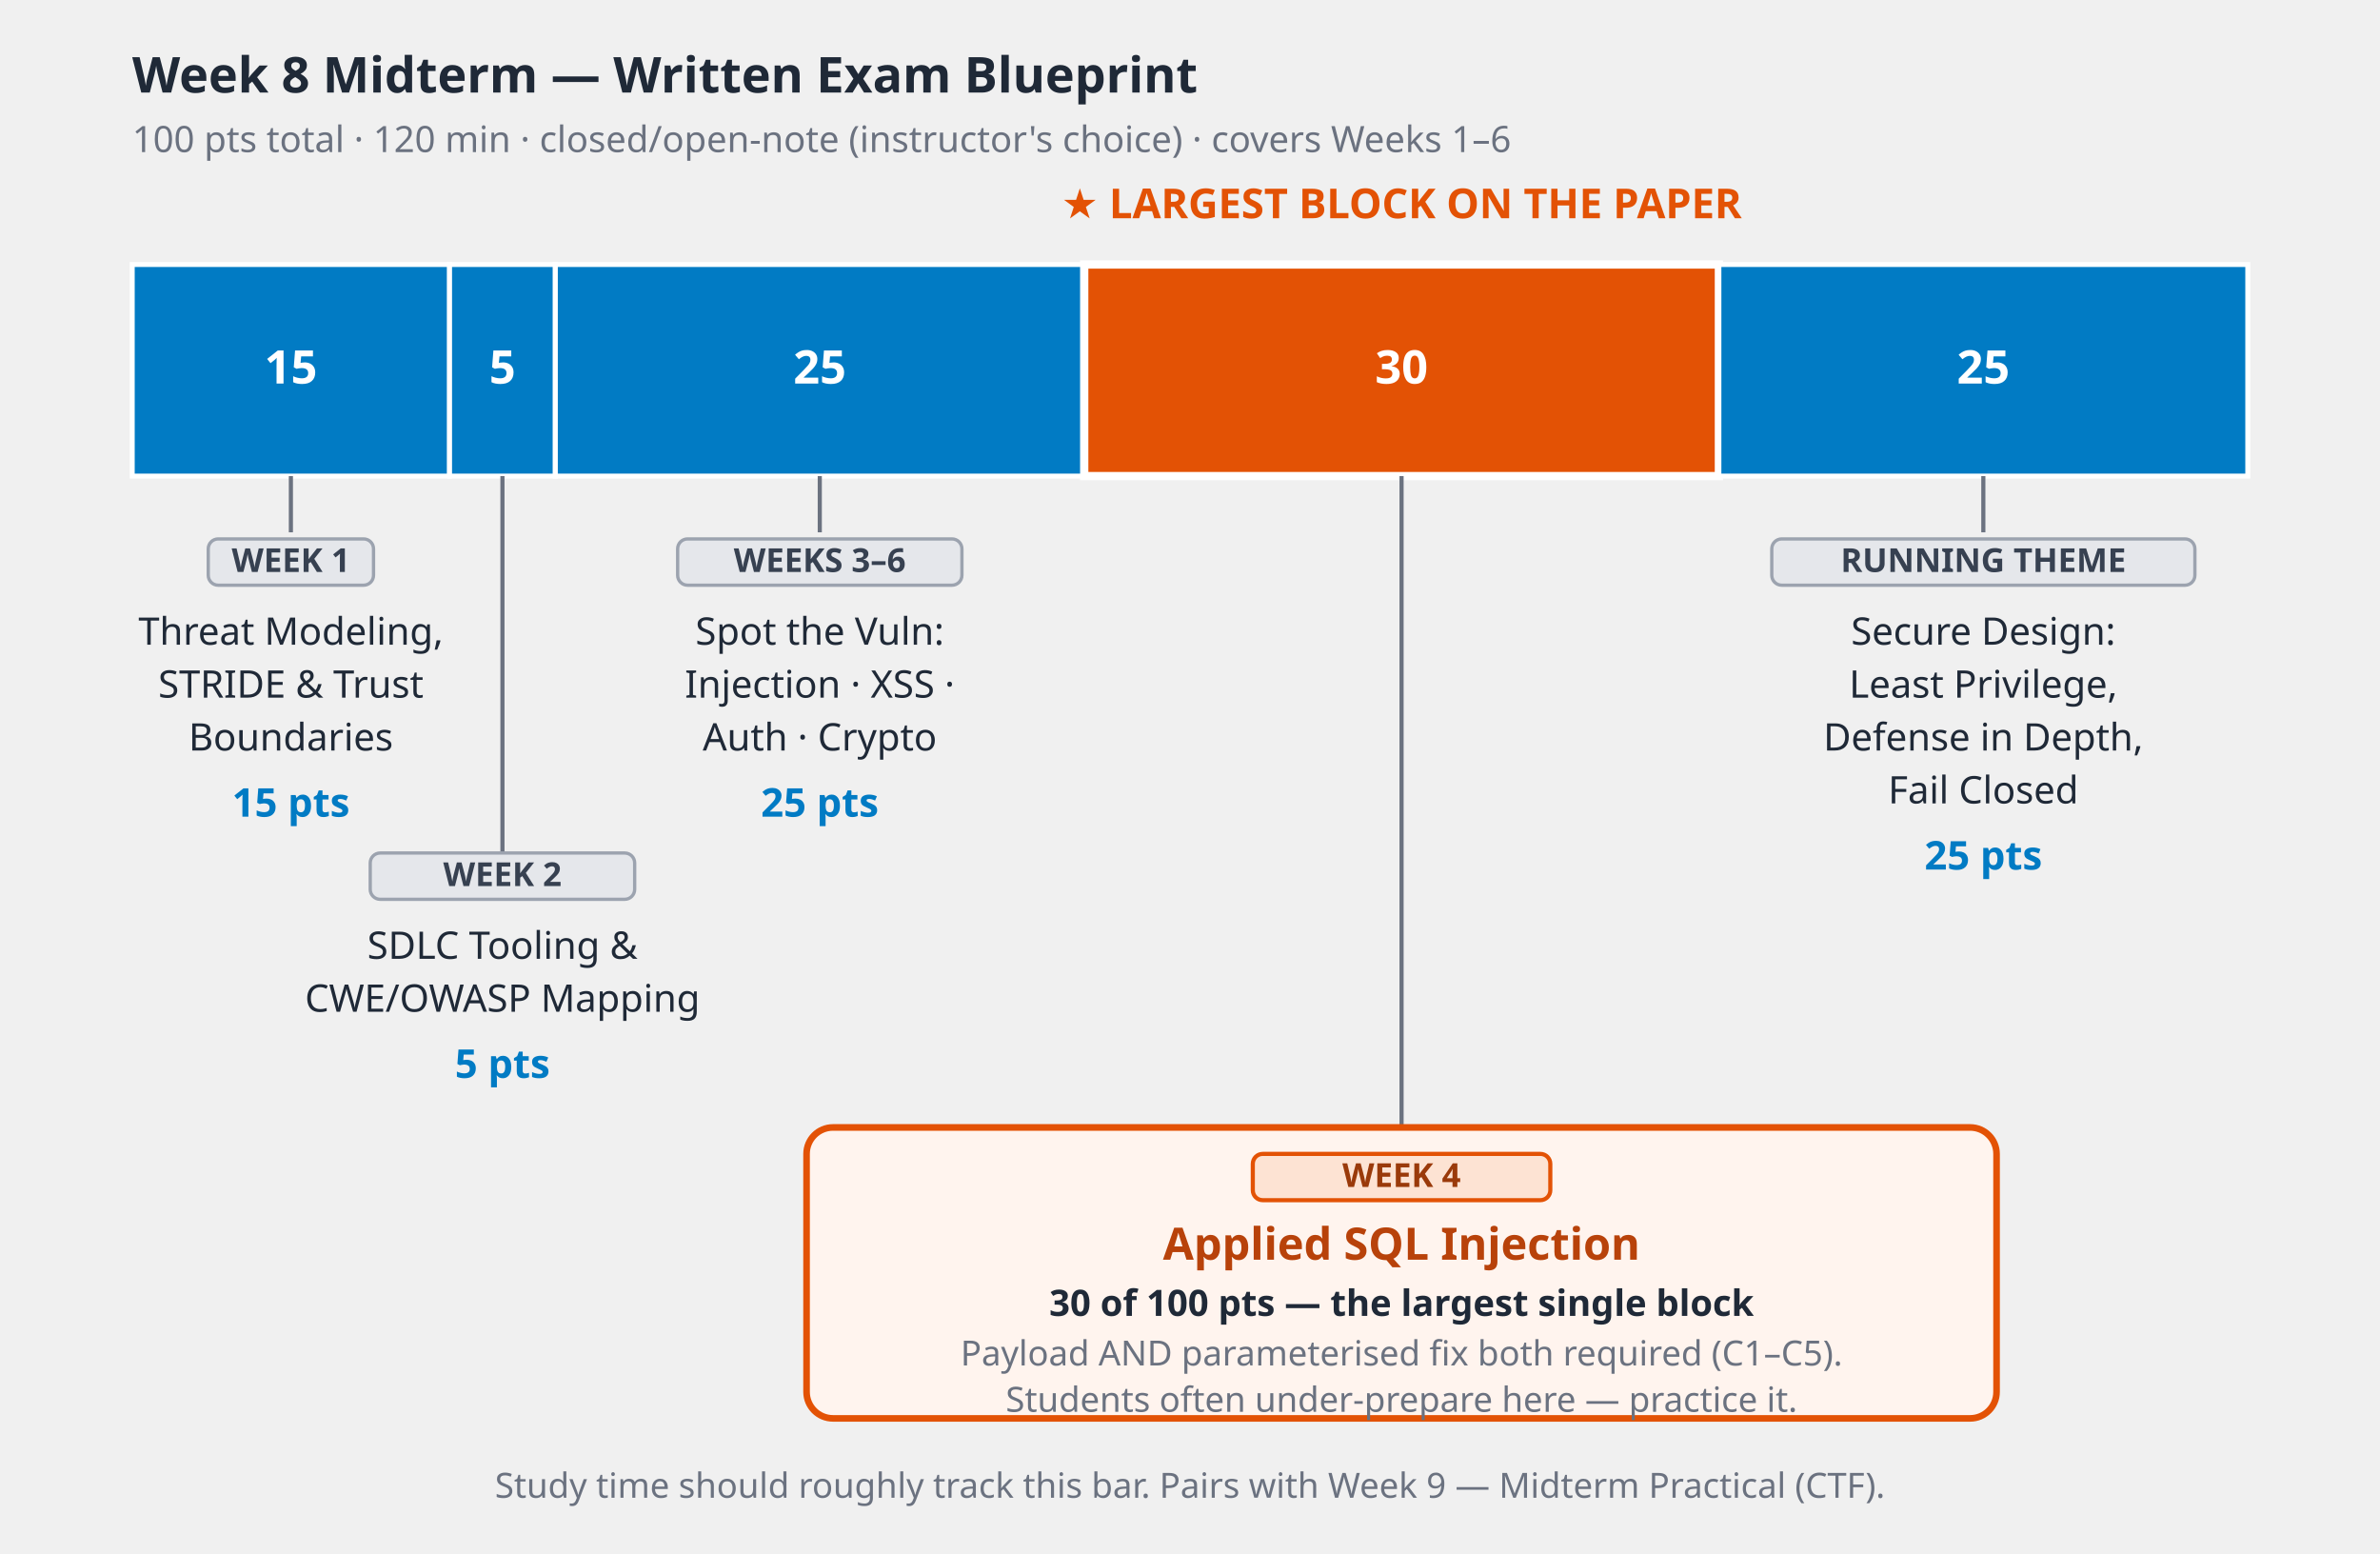
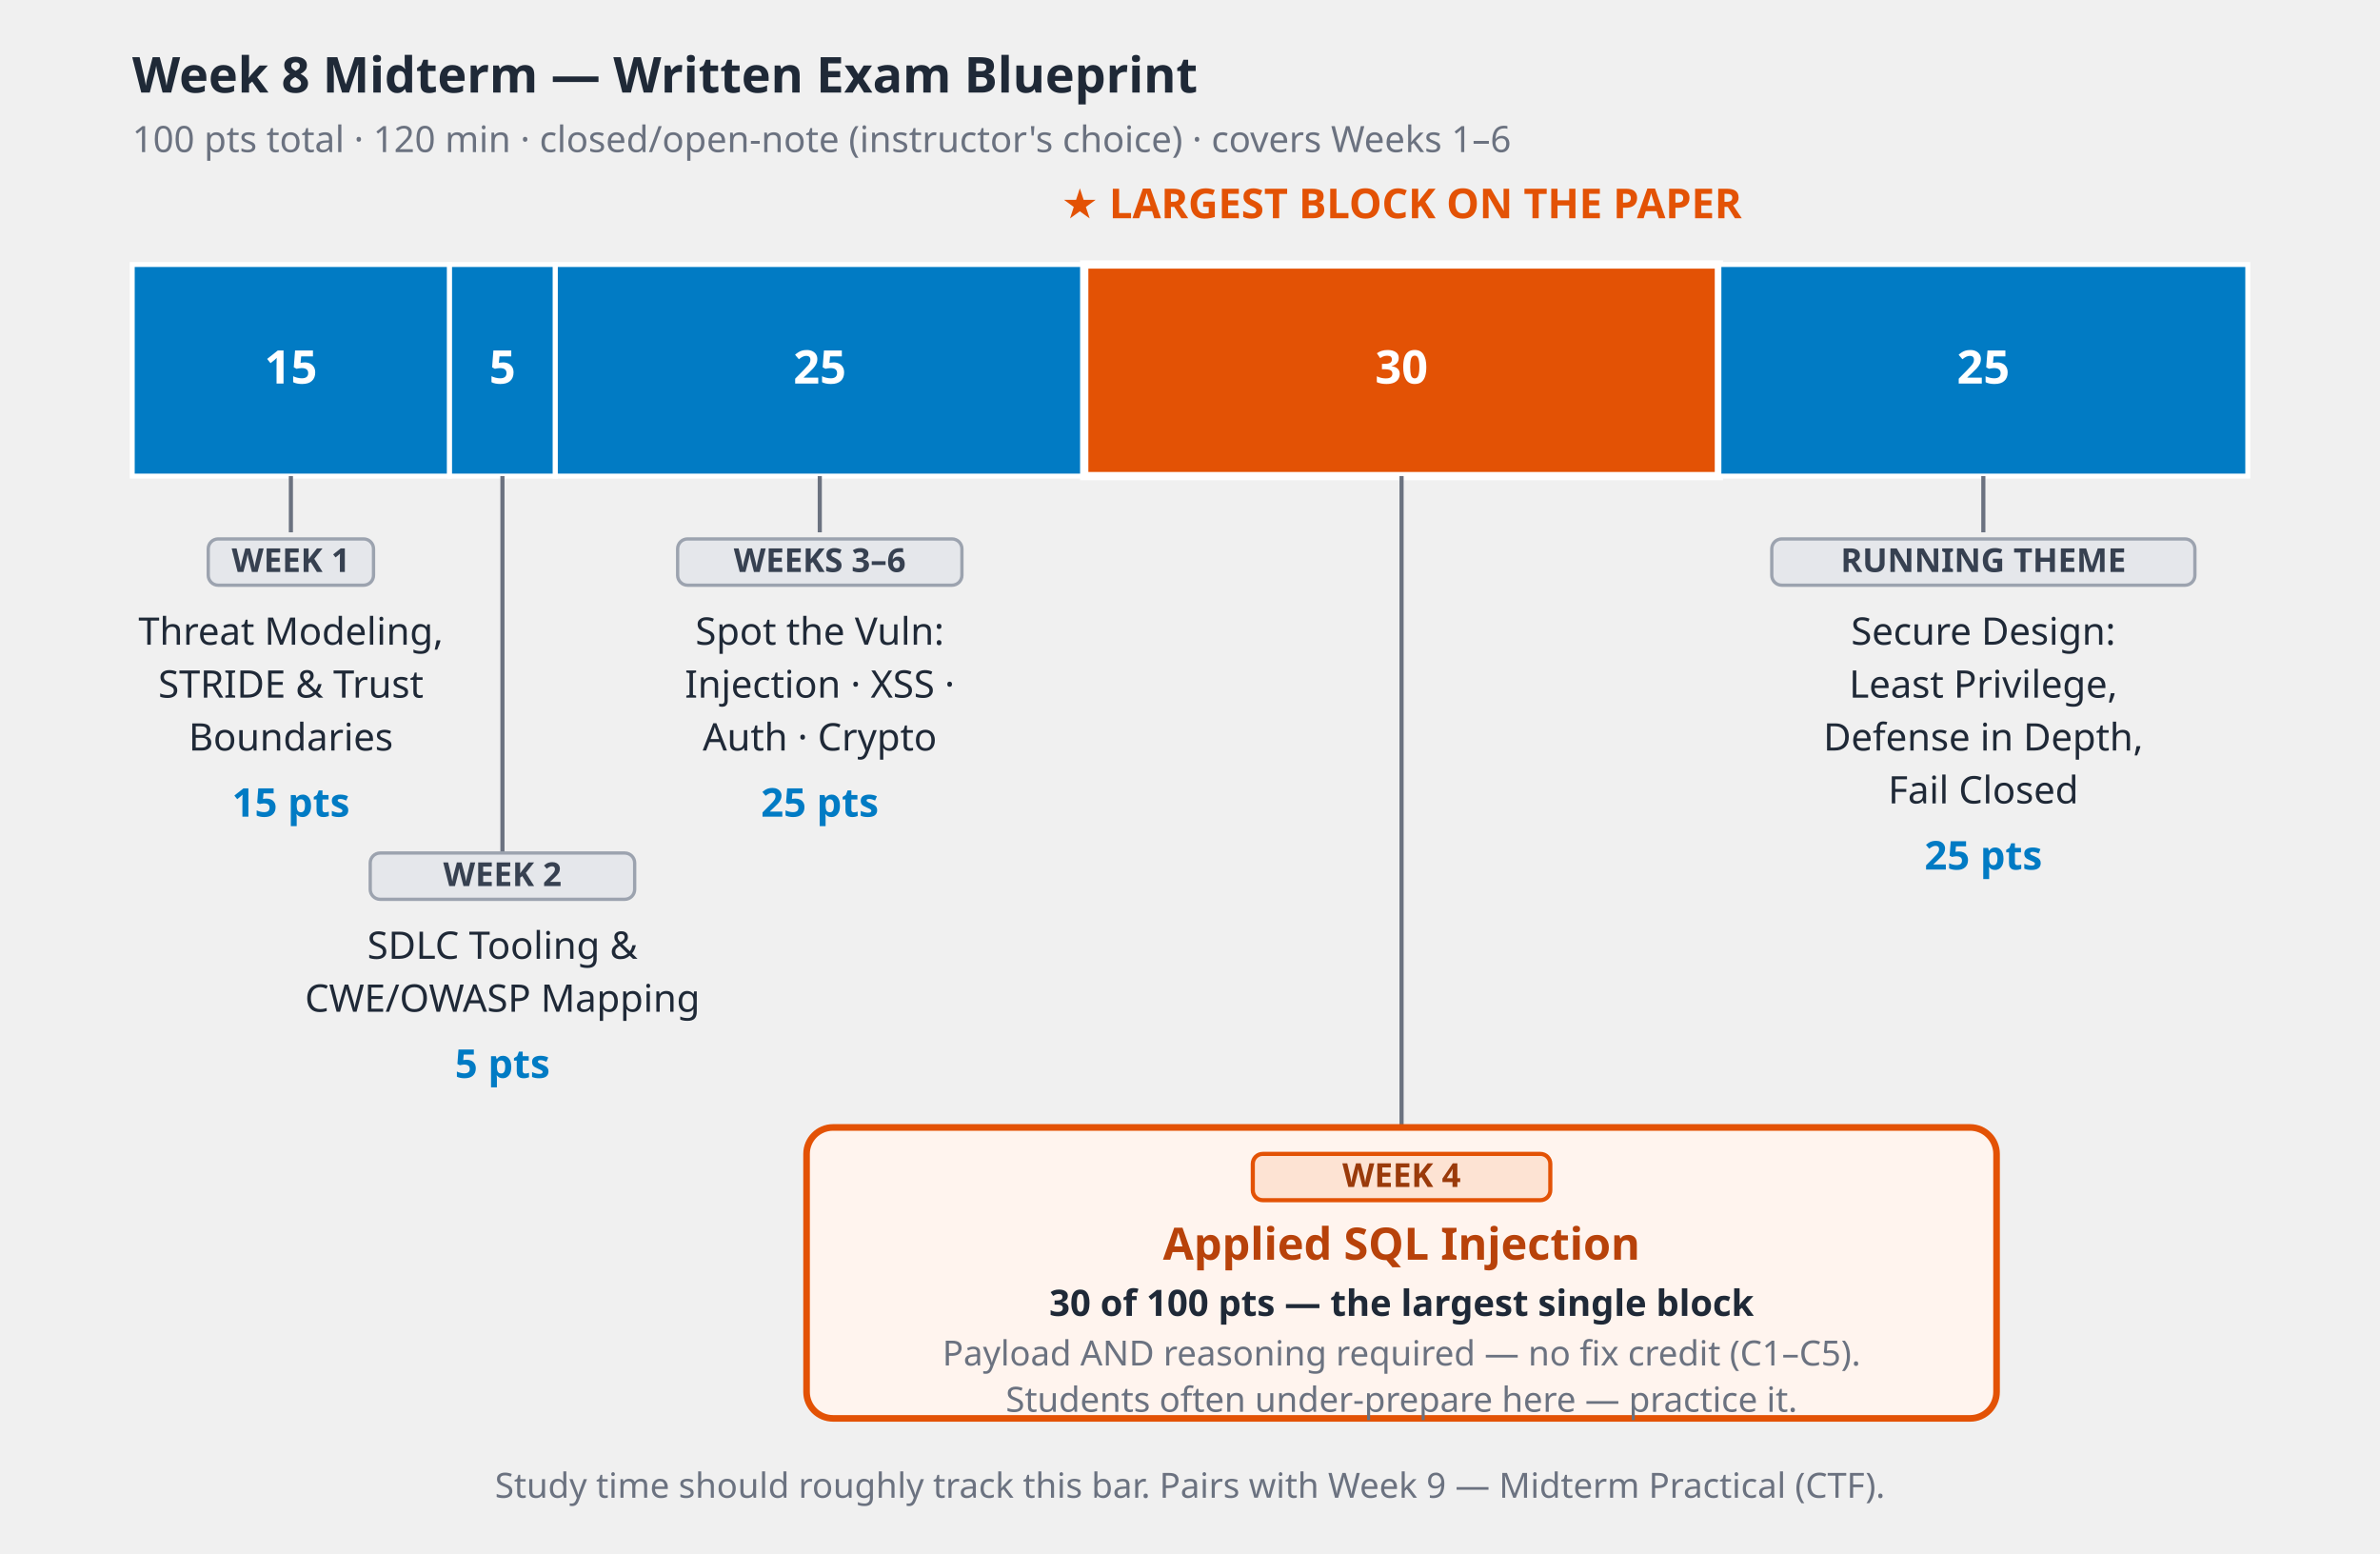
- <svg xmlns="http://www.w3.org/2000/svg" viewBox="0 0 720 470" role="img" aria-label="Exam blueprint for the Week 8 written midterm: 100 points total, covering Weeks 1 through 6, 120 minutes, closed or open note at the instructor's choice. A single bar is divided left to right into five weighted blocks sized by points. Block one: Threat Modeling, STRIDE and Trust Boundaries, from Week 1, 15 points. Block two: SDLC Tooling and CWE OWASP Mapping, from Week 2, 5 points. Block three: Spot the Vulnerability across Injection, Cross-Site Scripting, Authentication and Cryptography, from Weeks 3 through 6, 25 points. Block four: Applied SQL Injection, requiring both the attack payload and the parameterised fix, from Week 4, 30 points — the largest single block on the exam, flagged because students consistently under-prepare for it. Block five: Secure Design short answers on least privilege, defense in depth and fail closed, a running theme across the course, 25 points. The exam pairs with the Week 9 hands-on CTF practical.">
+ <svg xmlns="http://www.w3.org/2000/svg" viewBox="0 0 720 470" role="img" aria-label="Exam blueprint for the Week 8 written midterm: 100 points total, covering Weeks 1 through 6, 120 minutes, closed or open note at the instructor's choice. A single bar is divided left to right into five weighted blocks sized by points. Block one: Threat Modeling, STRIDE and Trust Boundaries, from Week 1, 15 points. Block two: SDLC Tooling and CWE OWASP Mapping, from Week 2, 5 points. Block three: Spot the Vulnerability across Injection, Cross-Site Scripting, Authentication and Cryptography, from Weeks 3 through 6, 25 points. Block four: Applied SQL Injection, requiring the attack payload and one-line reasoning for each — no fix credit, that's Section D's job — from Week 4, 30 points — the largest single block on the exam, flagged because students consistently under-prepare for it. Block five: Secure Design short answers on least privilege, defense in depth and fail closed, a running theme across the course, 25 points. The exam pairs with the Week 9 hands-on CTF practical.">
  <style>
    .title{font:700 15px system-ui,sans-serif;fill:#1f2937;}
    .subtitle{font:400 11px system-ui,sans-serif;fill:#6b7280;}
    .segBlue{fill:#017BC4;stroke:#ffffff;stroke-width:1.5;}
    .segOrange{fill:#E35205;stroke:#ffffff;stroke-width:2.5;}
    .segNum{font:700 14px system-ui,sans-serif;fill:#ffffff;text-anchor:middle;}
    .leader{stroke:#6b7280;stroke-width:1.25;fill:none;}
    .chip{fill:#e5e7eb;stroke:#9ca3af;stroke-width:1;}
    .chipOrange{fill:#fde3d3;stroke:#E35205;stroke-width:1.25;}
    .chipText{font:700 10px system-ui,sans-serif;fill:#374151;text-anchor:middle;}
    .chipTextOrange{font:700 10px system-ui,sans-serif;fill:#9a3a0a;text-anchor:middle;}
    .topic{font:400 11.5px system-ui,sans-serif;fill:#1f2937;text-anchor:middle;}
    .pts{font:700 12px system-ui,sans-serif;fill:#017BC4;text-anchor:middle;}
    .calloutBox{fill:#fff4ee;stroke:#E35205;stroke-width:2;}
    .calloutHead{font:700 13.5px system-ui,sans-serif;fill:#b8420a;text-anchor:middle;}
    .calloutBody{font:700 11px system-ui,sans-serif;fill:#1f2937;text-anchor:middle;}
    .calloutNote{font:400 10.5px system-ui,sans-serif;fill:#6b7280;text-anchor:middle;}
    .footer{font:400 10.5px system-ui,sans-serif;fill:#6b7280;text-anchor:middle;}
    .flag{font:700 12.5px system-ui,sans-serif;fill:#E35205;text-anchor:middle;}
    @media (prefers-color-scheme: dark) {
      .title{fill:#e5e7eb;}
      .subtitle{fill:#9aa3ad;}
      .segBlue{fill:#4aa3dd;stroke:#12181f;}
      .segOrange{fill:#ff7a3d;stroke:#12181f;}
      .segNum{fill:#0b1220;}
      .leader{stroke:#9aa3ad;}
      .chip{fill:#374151;stroke:#6b7280;}
      .chipOrange{fill:#3a2417;stroke:#ff7a3d;}
      .chipText{fill:#e5e7eb;}
      .chipTextOrange{fill:#ffb37a;}
      .topic{fill:#e5e7eb;}
      .pts{fill:#4aa3dd;}
      .calloutBox{fill:#241a12;stroke:#ff7a3d;}
      .calloutHead{fill:#ffb37a;}
      .calloutBody{fill:#e5e7eb;}
      .calloutNote{fill:#9aa3ad;}
      .footer{fill:#9aa3ad;}
      .flag{fill:#ff7a3d;}
    }
  </style>
  <text x="40" y="28" class="title">Week 8 Midterm — Written Exam Blueprint</text>
  <text x="40" y="46" class="subtitle">100 pts total · 120 min · closed/open-note (instructor's choice) · covers Weeks 1–6</text>
  <text x="424" y="66" class="flag">★ LARGEST BLOCK ON THE PAPER</text>
  <rect x="40" y="80" width="96" height="64" class="segBlue" />
  <text x="88" y="116" class="segNum">15</text>
  <rect x="136" y="80" width="32" height="64" class="segBlue" />
  <text x="152" y="116" class="segNum">5</text>
  <rect x="168" y="80" width="160" height="64" class="segBlue" />
  <text x="248" y="116" class="segNum">25</text>
  <rect x="328" y="80" width="192" height="64" class="segOrange" />
  <text x="424" y="116" class="segNum">30</text>
  <rect x="520" y="80" width="160" height="64" class="segBlue" />
  <text x="600" y="116" class="segNum">25</text>
  <path class="leader" d="M88,144 L88,161" />
  <path class="leader" d="M152,144 L152,258" />
  <path class="leader" d="M248,144 L248,161" />
  <path class="leader" d="M600,144 L600,161" />
  <path class="leader" d="M424,144 L424,341" />
  <rect x="63" y="163" width="50" height="14" rx="3" class="chip" />
  <text x="88" y="173" class="chipText">WEEK 1</text>
  <text x="88" y="195" class="topic">Threat Modeling,</text>
  <text x="88" y="211" class="topic">STRIDE &amp; Trust</text>
  <text x="88" y="227" class="topic">Boundaries</text>
  <text x="88" y="247" class="pts">15 pts</text>
  <rect x="205" y="163" width="86" height="14" rx="3" class="chip" />
  <text x="248" y="173" class="chipText">WEEKS 3–6</text>
  <text x="248" y="195" class="topic">Spot the Vuln:</text>
  <text x="248" y="211" class="topic">Injection · XSS ·</text>
  <text x="248" y="227" class="topic">Auth · Crypto</text>
  <text x="248" y="247" class="pts">25 pts</text>
  <rect x="536" y="163" width="128" height="14" rx="3" class="chip" />
  <text x="600" y="173" class="chipText">RUNNING THEME</text>
  <text x="600" y="195" class="topic">Secure Design:</text>
  <text x="600" y="211" class="topic">Least Privilege,</text>
  <text x="600" y="227" class="topic">Defense in Depth,</text>
  <text x="600" y="243" class="topic">Fail Closed</text>
  <text x="600" y="263" class="pts">25 pts</text>
  <rect x="112" y="258" width="80" height="14" rx="3" class="chip" />
  <text x="152" y="268" class="chipText">WEEK 2</text>
  <text x="152" y="290" class="topic">SDLC Tooling &amp;</text>
  <text x="152" y="306" class="topic">CWE/OWASP Mapping</text>
  <text x="152" y="326" class="pts">5 pts</text>
  <rect x="244" y="341" width="360" height="88" rx="8" class="calloutBox" />
  <rect x="379" y="349" width="90" height="14" rx="3" class="chipOrange" />
  <text x="424" y="359" class="chipTextOrange">WEEK 4</text>
  <text x="424" y="381" class="calloutHead">Applied SQL Injection</text>
  <text x="424" y="398" class="calloutBody">30 of 100 pts — the largest single block</text>
-   <text x="424" y="413" class="calloutNote">Payload AND parameterised fix both required (C1–C5).</text>
+   <text x="424" y="413" class="calloutNote">Payload AND reasoning required — no fix credit (C1–C5).</text>
  <text x="424" y="427" class="calloutNote">Students often under-prepare here — practice it.</text>
  <text x="360" y="453" class="footer">Study time should roughly track this bar. Pairs with Week 9 — Midterm Practical (CTF).</text>
</svg>
